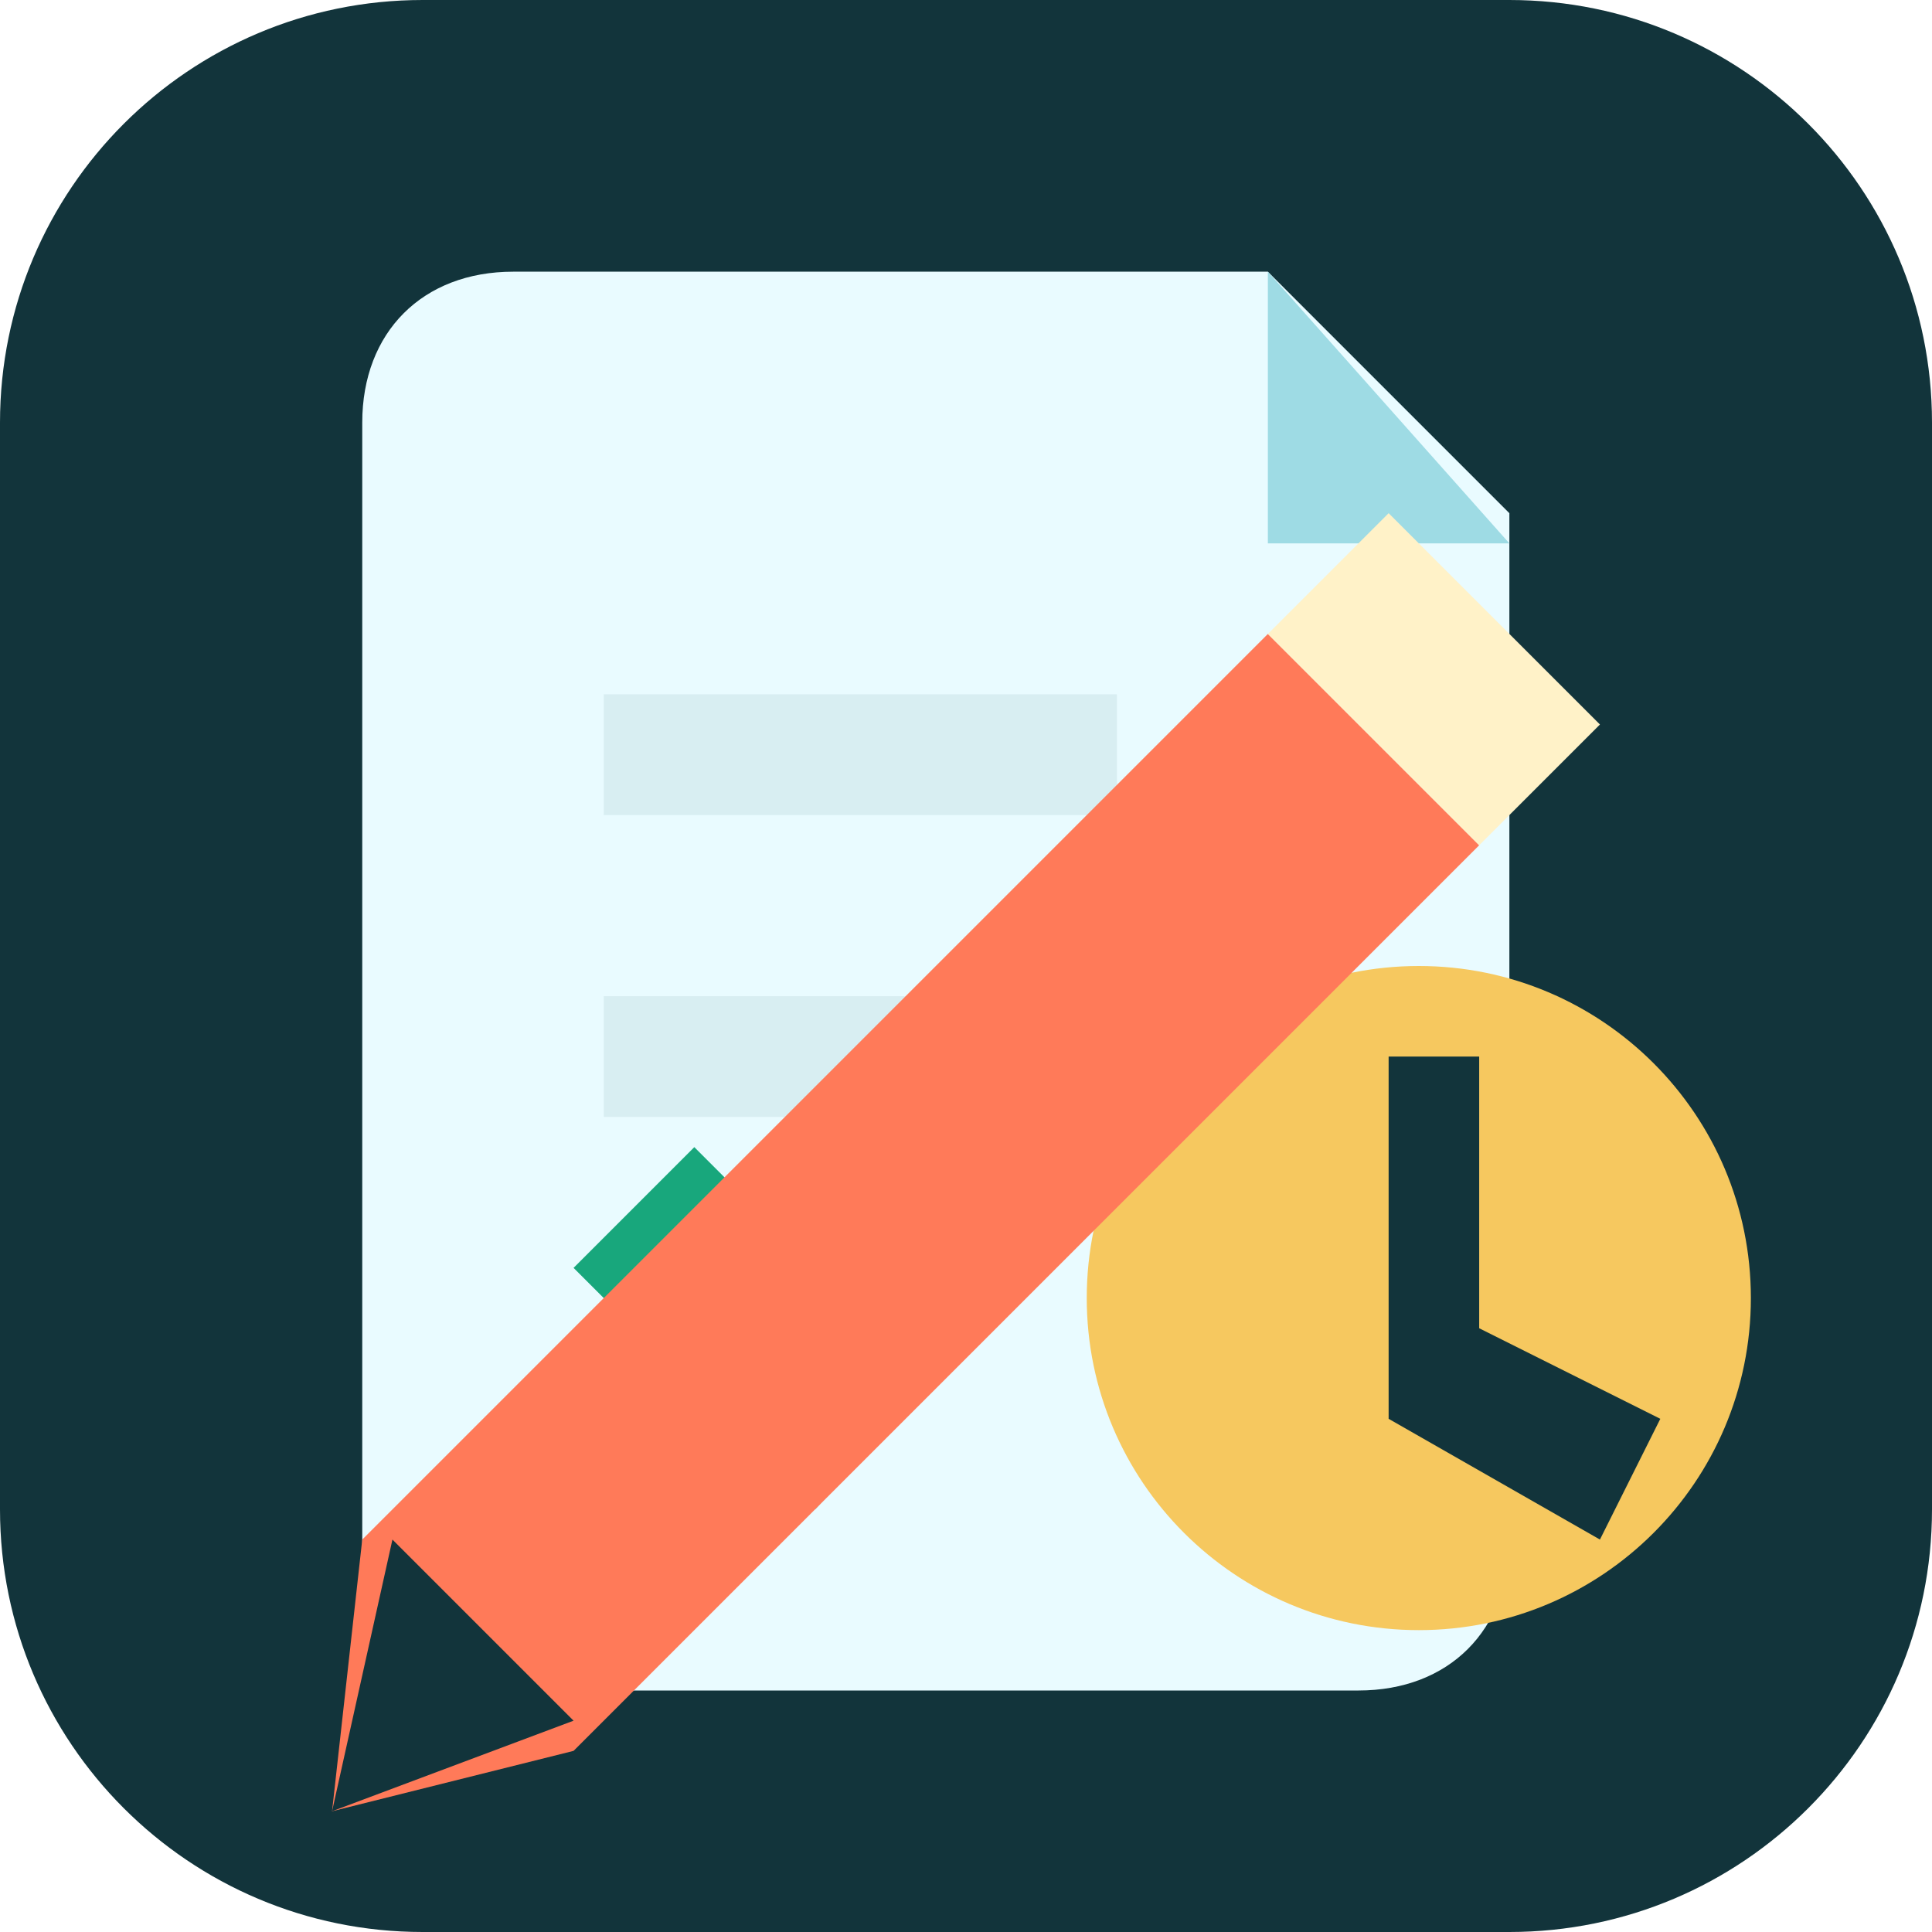
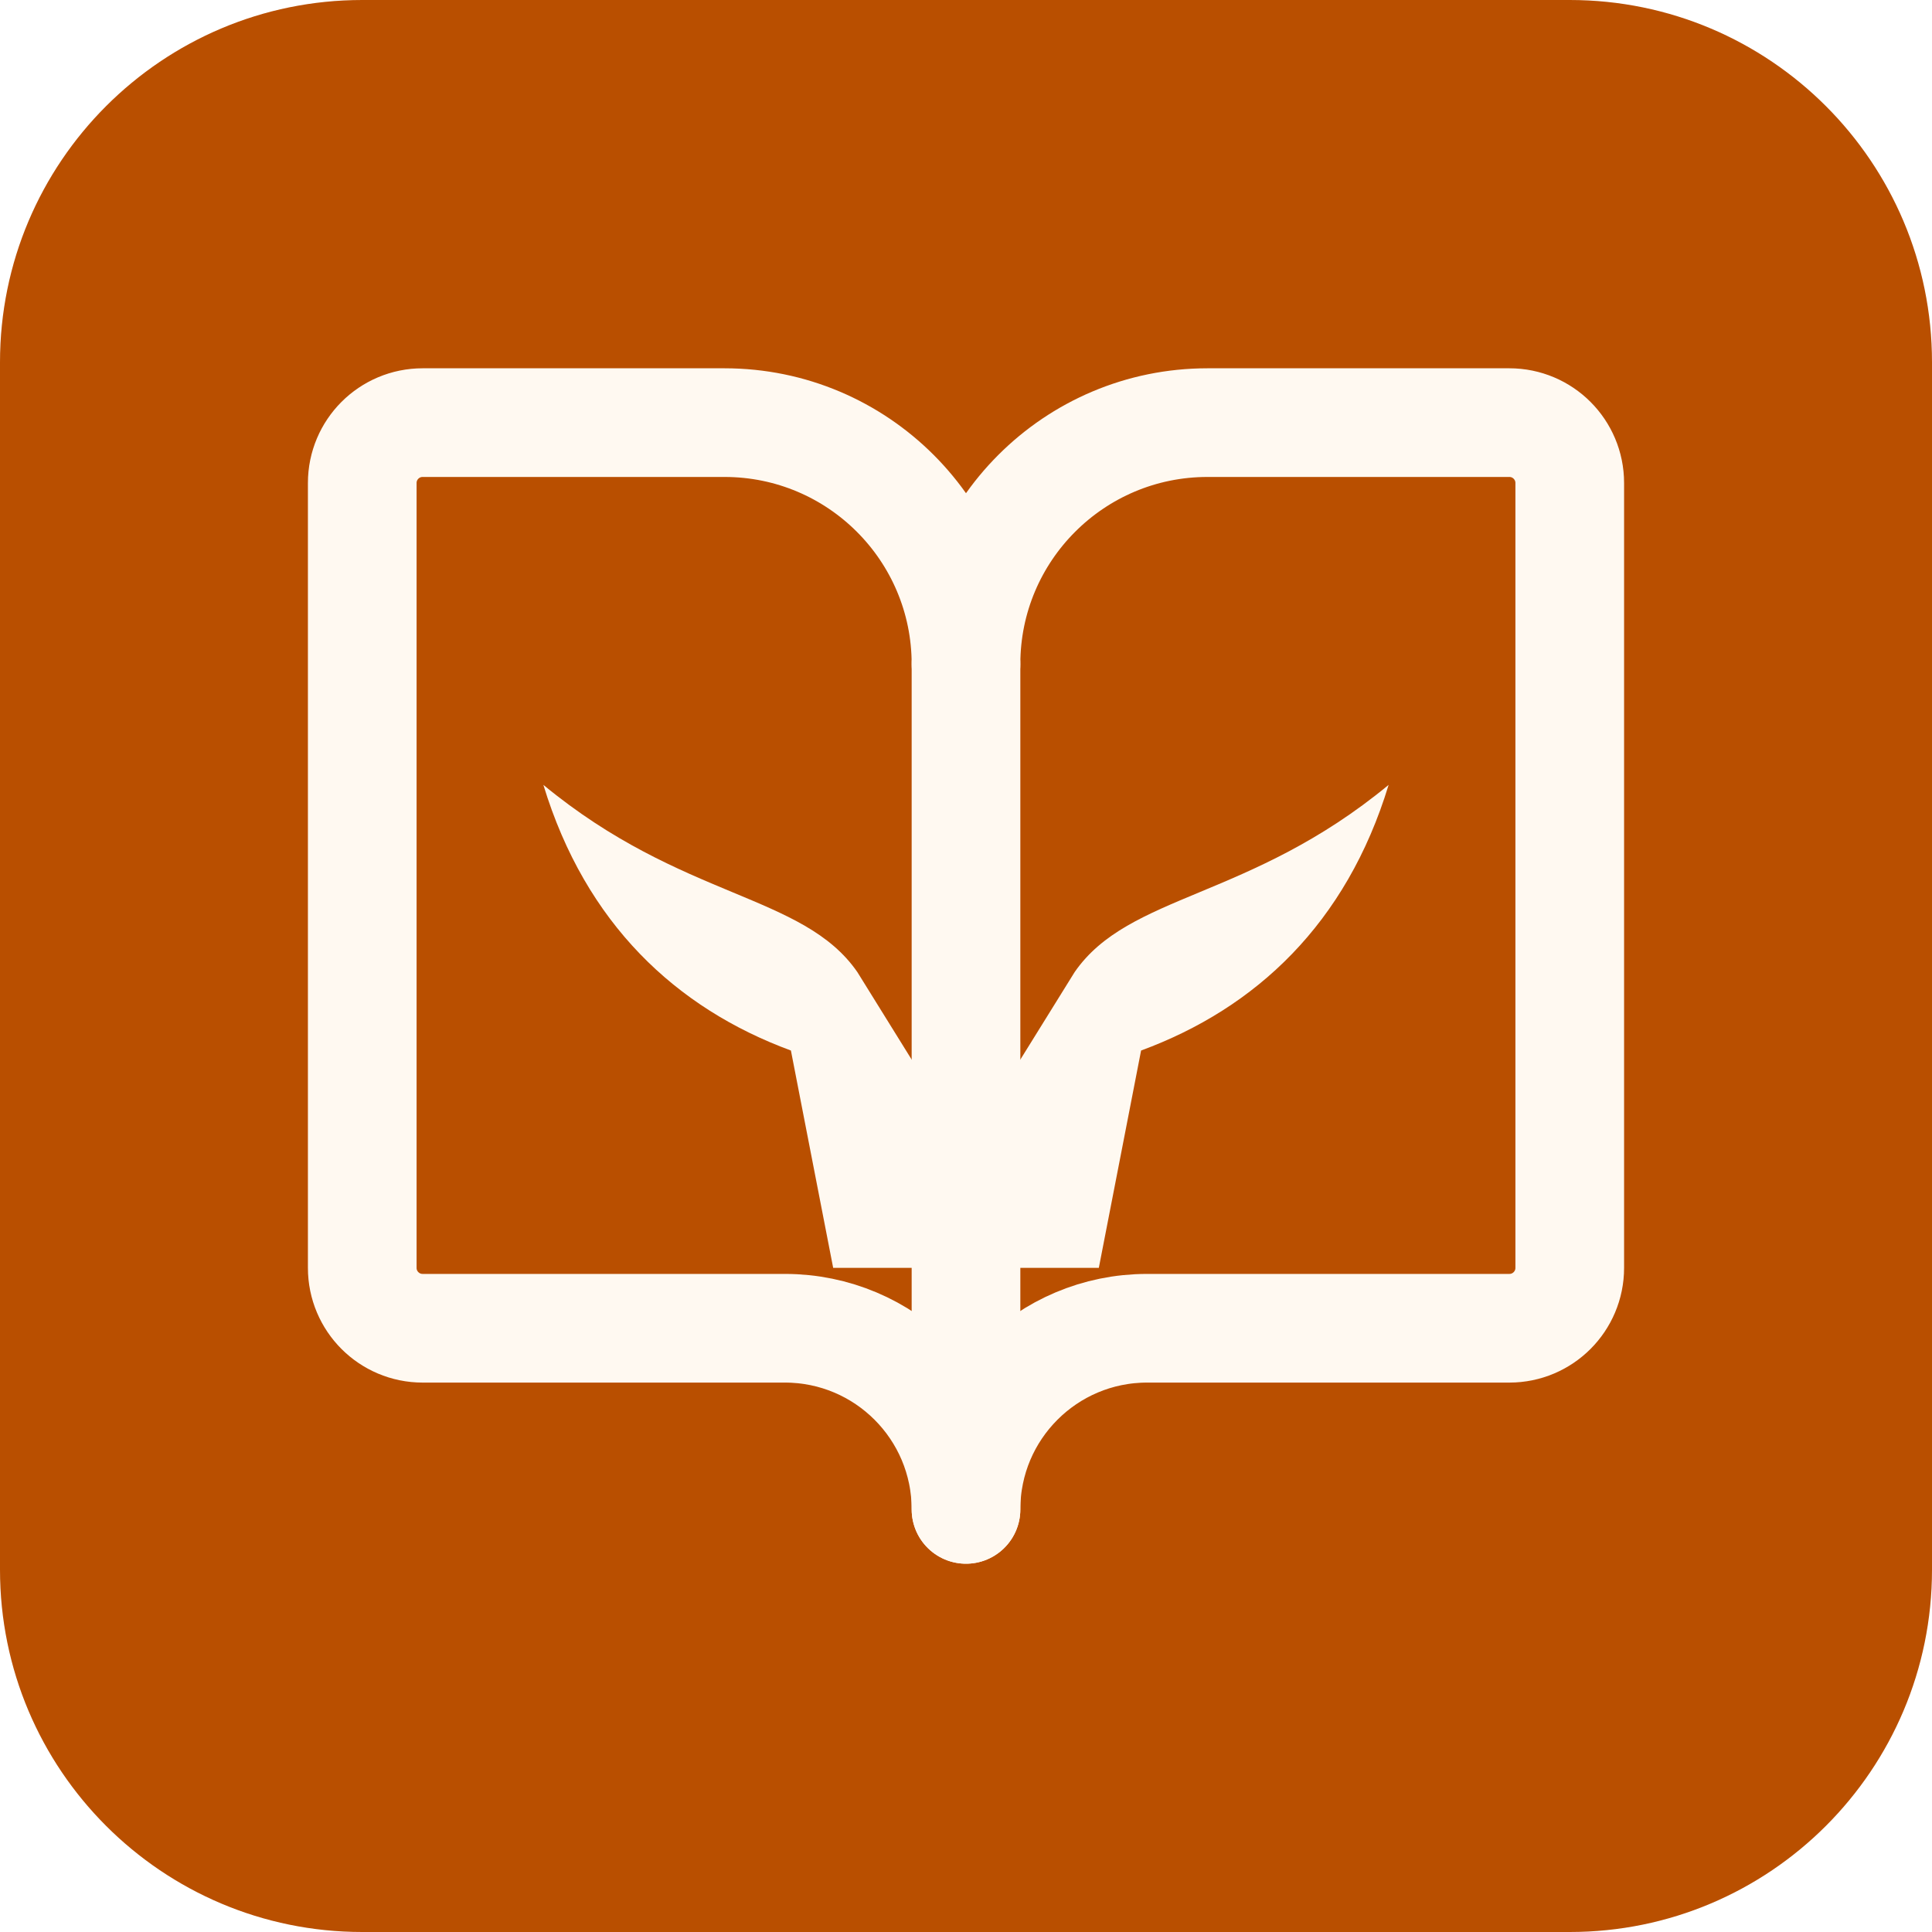
- <svg xmlns="http://www.w3.org/2000/svg" viewBox="0 0 64 64" role="img" aria-label="DigitalExams exam prep">
-   <rect width="64" height="64" rx="14" fill="#12343b" />
-   <path fill="#e9fbff" d="M17 9h25l8 8v34c0 3-2 5-5 5H17c-3 0-5-2-5-5V14c0-3 2-5 5-5z" />
-   <path fill="#9edbe4" d="M42 9v9h8z" />
-   <path fill="#d8eef2" d="M20 23h17v4H20zm0 10h12v4H20zm0 10h9v4h-9z" />
-   <path fill="#18a77c" d="m23 38 4 4 9-10 4 4-13 14-8-8z" />
-   <circle cx="47" cy="43" r="11" fill="#f6c85f" />
-   <path fill="#12343b" d="M46 35h3v9l6 3-2 4-7-4z" />
-   <path fill="#ff7a59" d="m12 51 30-30 7 7-30 30-8 2z" />
-   <path fill="#fff2c8" d="m42 21 4-4 7 7-4 4z" />
-   <path fill="#12343b" d="m11 60 2-9 6 6z" />
+ <svg xmlns="http://www.w3.org/2000/svg" viewBox="0 0 64 64" role="img" aria-label="DigitalExams">
+   <rect width="64" height="64" rx="12" fill="#b94f00" />
+   <g transform="translate(8 8) scale(2)" fill="none" stroke="#fff9f1" stroke-width="1.8" stroke-linecap="round" stroke-linejoin="round">
+     <path d="M12 7v14" />
+     <path d="M3 18a1 1 0 0 1-1-1V4a1 1 0 0 1 1-1h5a4 4 0 0 1 4 4 4 4 0 0 1 4-4h5a1 1 0 0 1 1 1v13a1 1 0 0 1-1 1h-6a3 3 0 0 0-3 3 3 3 0 0 0-3-3z" />
+     <path d="M5 9c2.3 1.9 4.3 1.8 5.2 3.1L12 15l1.8-2.9c.9-1.3 2.9-1.2 5.2-3.1-.7 2.3-2.2 3.7-4.1 4.4L14.2 17H9.8l-.7-3.6C7.2 12.7 5.7 11.3 5 9Z" fill="#fff9f1" stroke="none" />
+   </g>
</svg>
